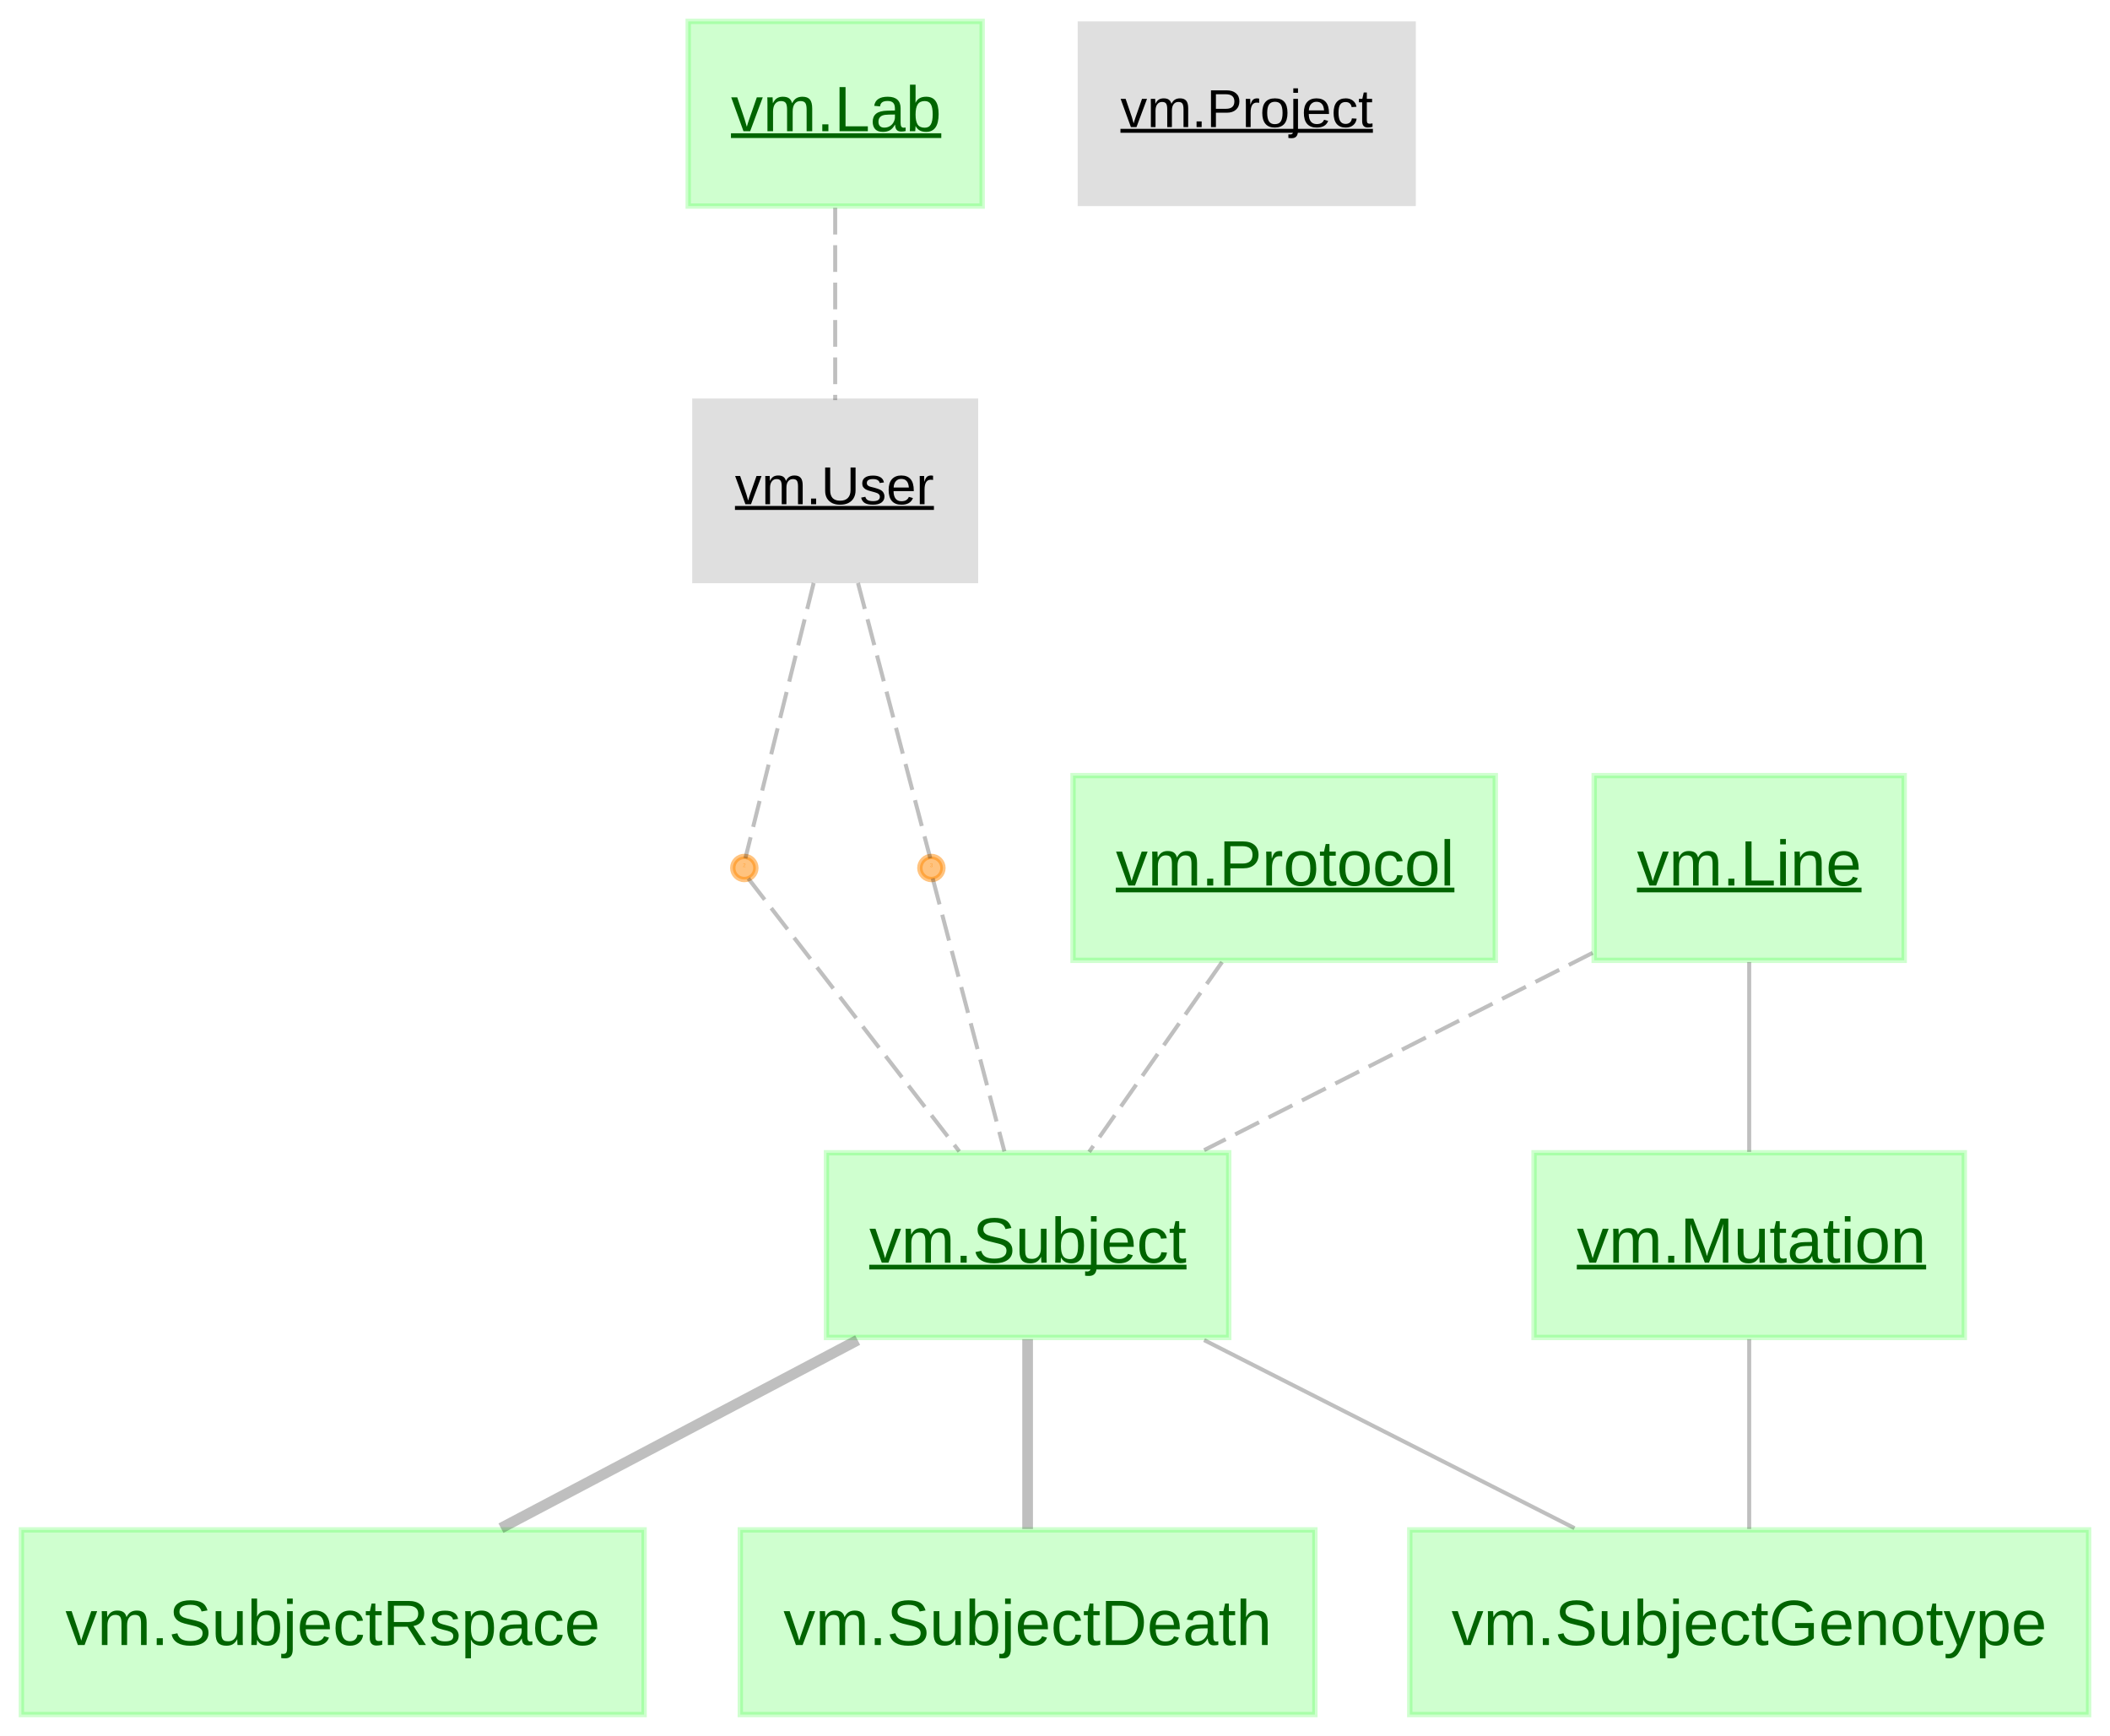
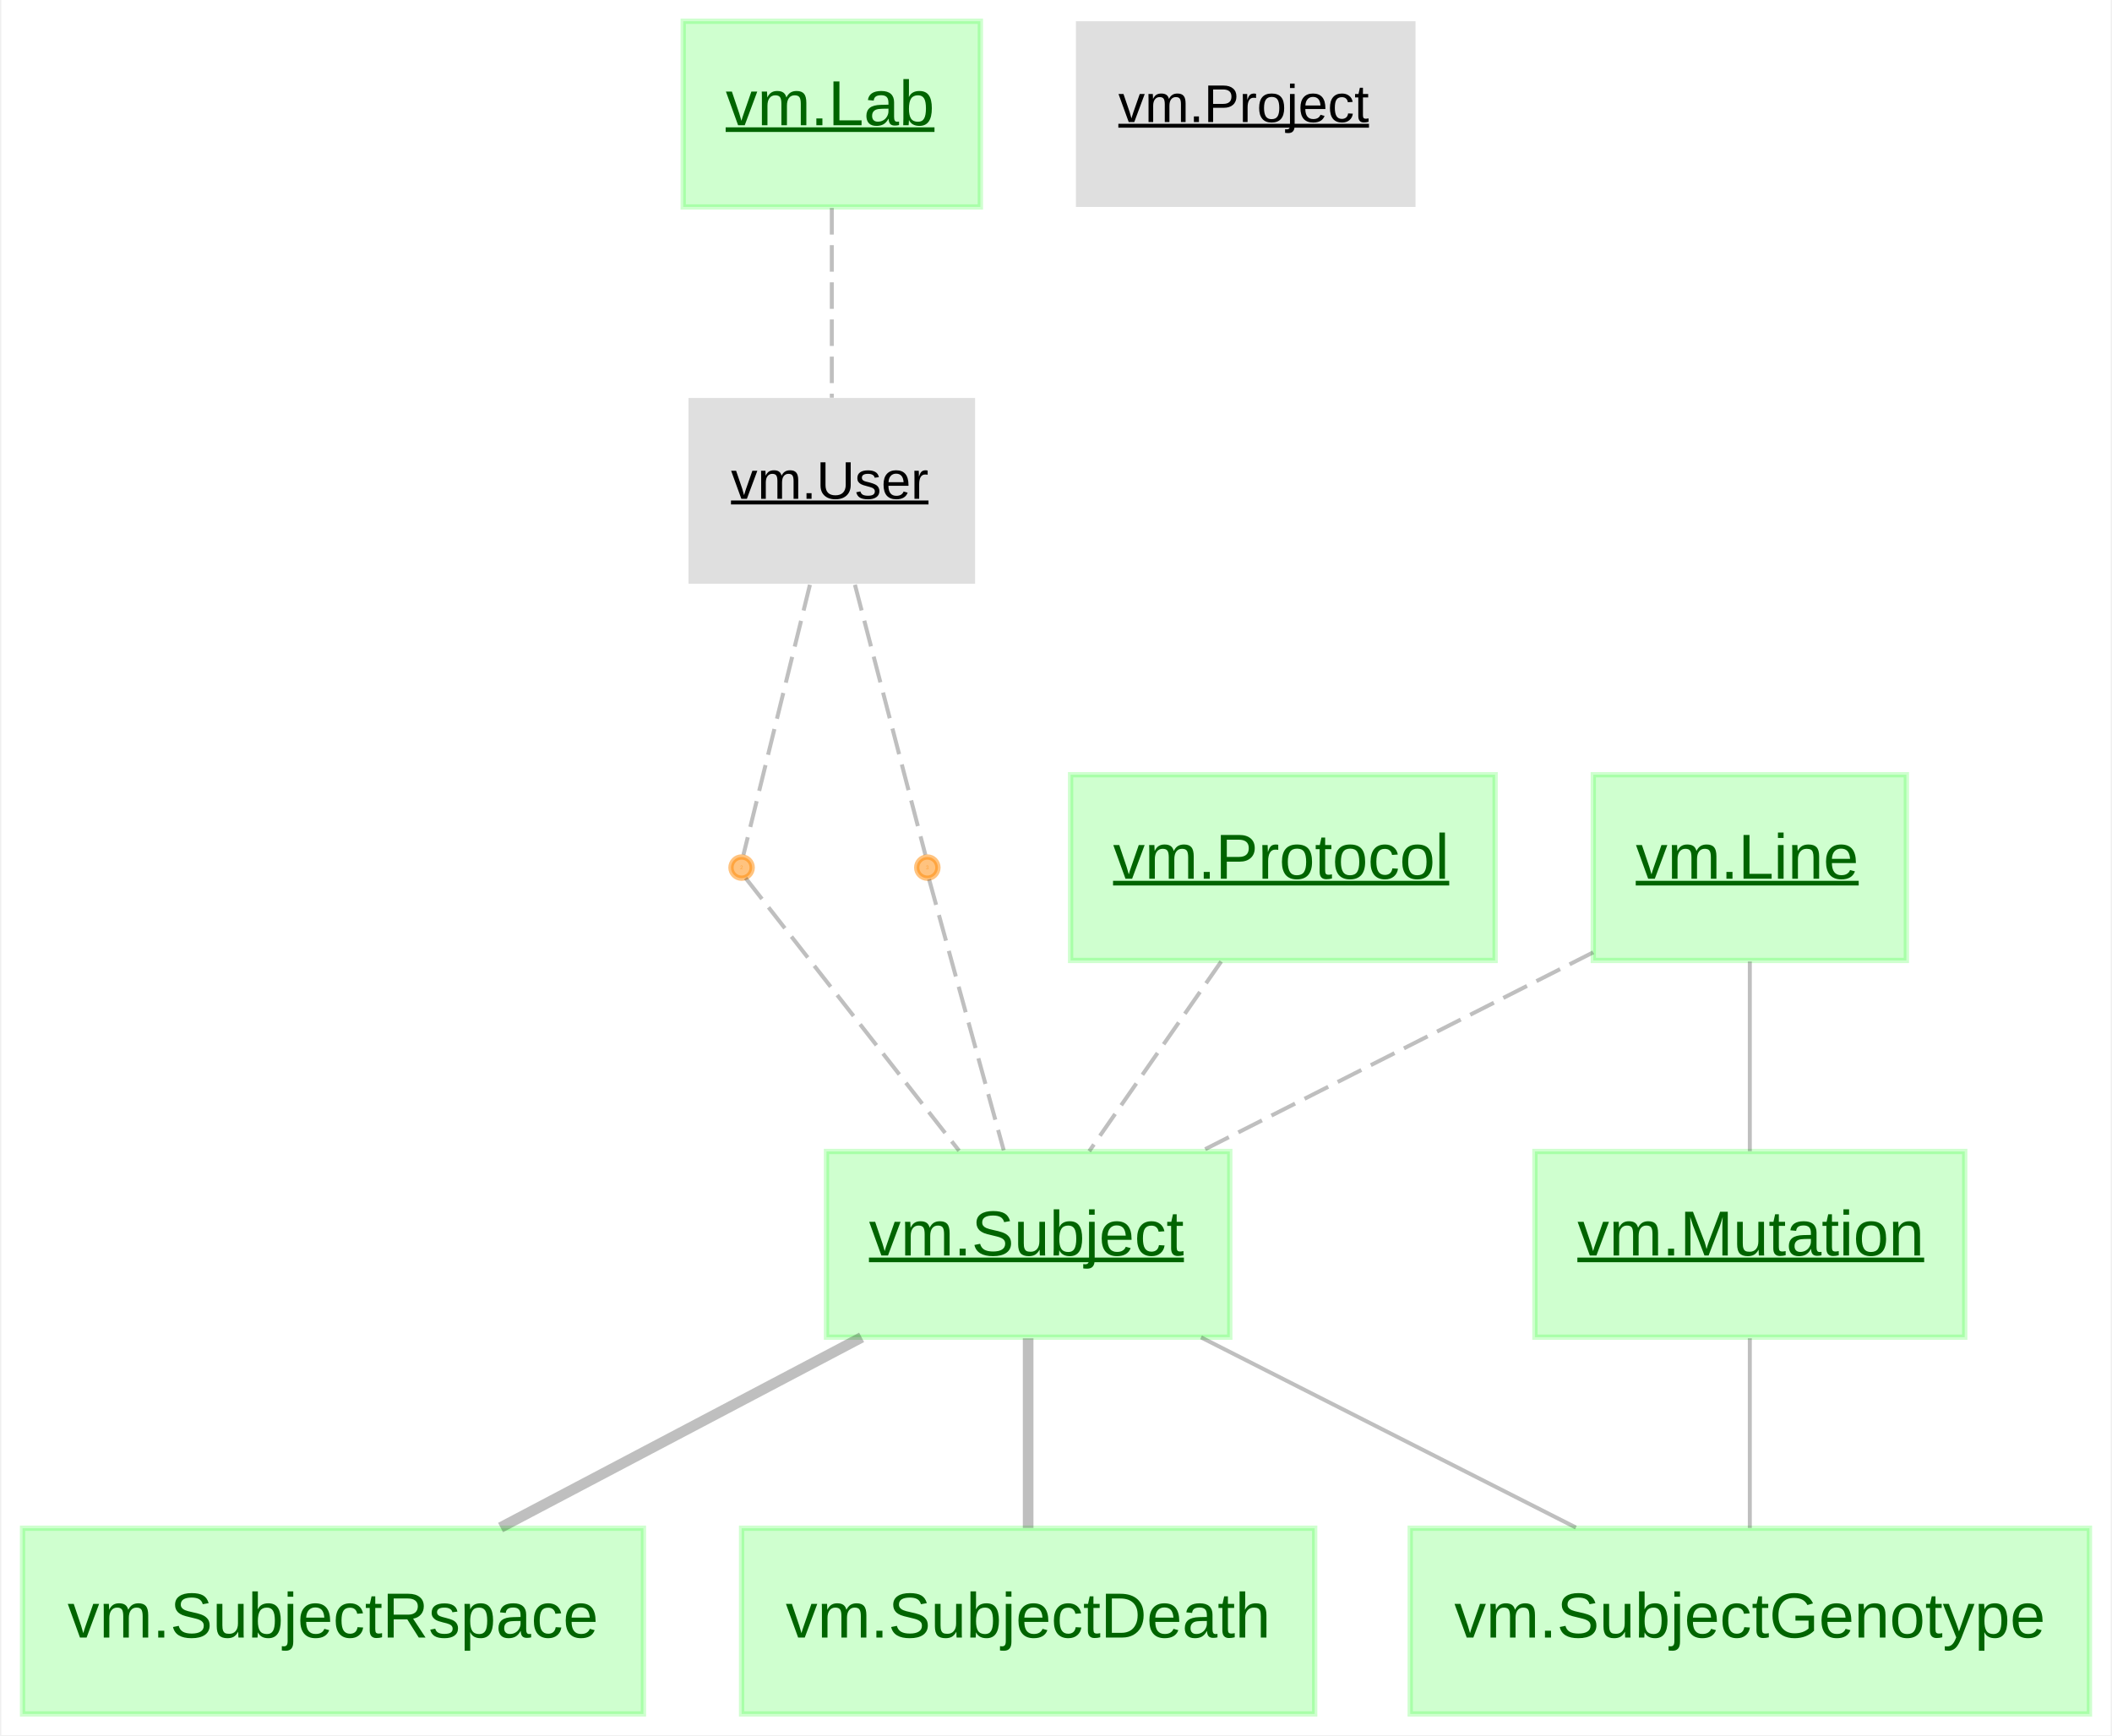
- <svg xmlns="http://www.w3.org/2000/svg" xmlns:xlink="http://www.w3.org/1999/xlink" width="395pt" height="325pt" viewBox="0.00 0.00 394.75 324.80">
-   <g id="graph0" class="graph" transform="scale(1 1) rotate(0) translate(4 320.8)">
-     <polygon fill="white" stroke="none" points="-4,4 -4,-320.8 390.75,-320.8 390.75,4 -4,4" />
+ <svg xmlns="http://www.w3.org/2000/svg" xmlns:xlink="http://www.w3.org/1999/xlink" width="398pt" height="327pt" viewBox="0.00 0.00 397.50 327.00">
+   <g id="graph0" class="graph" transform="scale(1 1) rotate(0) translate(4 323)">
+     <polygon fill="white" stroke="transparent" points="-4,4 -4,-323 393.5,-323 393.5,4 -4,4" />
    <g id="node1" class="node">
-       <ellipse fill="#ff8800" fill-opacity="0.502" stroke="#ff8800" stroke-opacity="0.502" cx="135.25" cy="-158.4" rx="2.16" ry="2.16" />
-       <text text-anchor="middle" x="135.25" y="-158.58" font-family="arial" font-size="1.00" fill="#ff8800" fill-opacity="0.502">2</text>
+       <ellipse fill="#ff8800" fill-opacity="0.502" stroke="#ff8800" stroke-opacity="0.502" cx="135.5" cy="-159.5" rx="2" ry="2" />
+       <text text-anchor="middle" x="135.5" y="-159.2" font-family="arial" font-size="1.00" fill="#ff8800" fill-opacity="0.502">2</text>
    </g>
    <g id="node6" class="node">
      <g id="a_node6">
        <a xlink:title="subject               ------------------------------ earmark               sex                   birth_date            death_date=null       generation=&quot;&quot;         parent_ids            → vm.User.proj(owner_id=&quot;user_id&quot;) → vm.User.proj(responsible_id=&quot;user_id&quot;) → vm.Line → vm.Protocol ">
-           <polygon fill="#00ff00" fill-opacity="0.188" stroke="#00ff00" stroke-opacity="0.188" points="225.88,-105.12 150.62,-105.12 150.62,-70.56 225.88,-70.56 225.88,-105.12" />
-           <text text-anchor="start" x="158.62" y="-84.56" font-family="arial" text-decoration="underline" font-size="12.00" fill="darkgreen">vm.Subject</text>
+           <polygon fill="#00ff00" fill-opacity="0.188" stroke="#00ff00" stroke-opacity="0.188" points="227.5,-106 151.5,-106 151.5,-71 227.5,-71 227.5,-106" />
+           <text text-anchor="start" x="159.5" y="-86.4" font-family="arial" text-decoration="underline" font-size="12.00" fill="darkgreen">vm.Subject</text>
        </a>
      </g>
    </g>
    <g id="edge1" class="edge">
-       <path fill="none" stroke="#000000" stroke-width="0.75" stroke-dasharray="5,2" stroke-opacity="0.251" d="M136,-156.43C140.23,-150.96 161.41,-123.56 175.47,-105.37" />
+       <path fill="none" stroke="#000000" stroke-width="0.75" stroke-dasharray="5,2" stroke-opacity="0.251" d="M136.26,-157.52C140.57,-152.02 162.15,-124.45 176.48,-106.14" />
    </g>
    <g id="node2" class="node">
-       <ellipse fill="#ff8800" fill-opacity="0.502" stroke="#ff8800" stroke-opacity="0.502" cx="170.25" cy="-158.4" rx="2.16" ry="2.16" />
-       <text text-anchor="middle" x="170.25" y="-158.58" font-family="arial" font-size="1.00" fill="#ff8800" fill-opacity="0.502">3</text>
+       <ellipse fill="#ff8800" fill-opacity="0.502" stroke="#ff8800" stroke-opacity="0.502" cx="170.5" cy="-159.5" rx="2" ry="2" />
+       <text text-anchor="middle" x="170.5" y="-159.2" font-family="arial" font-size="1.00" fill="#ff8800" fill-opacity="0.502">3</text>
    </g>
    <g id="edge2" class="edge">
-       <path fill="none" stroke="#000000" stroke-width="0.75" stroke-dasharray="5,2" stroke-opacity="0.251" d="M170.5,-156.43C171.94,-150.96 179.13,-123.56 183.91,-105.37" />
+       <path fill="none" stroke="#000000" stroke-width="0.75" stroke-dasharray="5,2" stroke-opacity="0.251" d="M170.83,-157.3C172.48,-151.33 179.92,-124.29 184.9,-106.22" />
    </g>
    <g id="node3" class="node">
      <g id="a_node3">
        <a xlink:title="→ vm.Subject ------------------------------ rspace_subject_id     ">
-           <polygon fill="#00ff00" fill-opacity="0.188" stroke="#00ff00" stroke-opacity="0.188" points="116.5,-34.56 0,-34.56 0,0 116.5,0 116.5,-34.56" />
-           <text text-anchor="middle" x="58.25" y="-13.01" font-family="arial" font-size="12.00" fill="darkgreen">vm.SubjectRspace</text>
+           <polygon fill="#00ff00" fill-opacity="0.188" stroke="#00ff00" stroke-opacity="0.188" points="117,-35 0,-35 0,0 117,0 117,-35" />
+           <text text-anchor="middle" x="58.5" y="-14.4" font-family="arial" font-size="12.00" fill="darkgreen">vm.SubjectRspace</text>
        </a>
      </g>
    </g>
    <g id="node4" class="node">
      <g id="a_node4">
        <a xlink:title="→ vm.Subject → vm.Mutation ------------------------------ genotype              ">
-           <polygon fill="#00ff00" fill-opacity="0.188" stroke="#00ff00" stroke-opacity="0.188" points="386.75,-34.56 259.75,-34.56 259.75,0 386.75,0 386.75,-34.56" />
-           <text text-anchor="middle" x="323.25" y="-13.01" font-family="arial" font-size="12.00" fill="darkgreen">vm.SubjectGenotype</text>
+           <polygon fill="#00ff00" fill-opacity="0.188" stroke="#00ff00" stroke-opacity="0.188" points="389.5,-35 261.5,-35 261.5,0 389.5,0 389.5,-35" />
+           <text text-anchor="middle" x="325.5" y="-14.4" font-family="arial" font-size="12.00" fill="darkgreen">vm.SubjectGenotype</text>
        </a>
      </g>
    </g>
    <g id="node5" class="node">
      <g id="a_node5">
        <a xlink:title="→ vm.Subject ------------------------------ death_date            cause                 ">
-           <polygon fill="#00ff00" fill-opacity="0.188" stroke="#00ff00" stroke-opacity="0.188" points="242,-34.56 134.5,-34.56 134.5,0 242,0 242,-34.56" />
-           <text text-anchor="middle" x="188.25" y="-13.01" font-family="arial" font-size="12.00" fill="darkgreen">vm.SubjectDeath</text>
+           <polygon fill="#00ff00" fill-opacity="0.188" stroke="#00ff00" stroke-opacity="0.188" points="243.5,-35 135.5,-35 135.5,0 243.5,0 243.5,-35" />
+           <text text-anchor="middle" x="189.5" y="-14.4" font-family="arial" font-size="12.00" fill="darkgreen">vm.SubjectDeath</text>
        </a>
      </g>
    </g>
    <g id="edge3" class="edge">
-       <path fill="none" stroke="#000000" stroke-width="2" stroke-opacity="0.251" d="M156.45,-70.07C136.15,-59.36 109.95,-45.55 89.72,-34.88" />
+       <path fill="none" stroke="#000000" stroke-width="2" stroke-opacity="0.251" d="M158.12,-70.97C137.53,-60.13 110.7,-46 90.08,-35.13" />
    </g>
    <g id="edge4" class="edge">
-       <path fill="none" stroke="#000000" stroke-width="0.75" stroke-opacity="0.251" d="M221.27,-70.07C242.35,-59.36 269.56,-45.55 290.57,-34.88" />
+       <path fill="none" stroke="#000000" stroke-width="0.75" stroke-opacity="0.251" d="M222.08,-70.97C243.45,-60.13 271.3,-46 292.72,-35.13" />
    </g>
    <g id="edge5" class="edge">
-       <path fill="none" stroke="#000000" stroke-width="2" stroke-opacity="0.251" d="M188.25,-70.24C188.25,-59.46 188.25,-45.47 188.25,-34.72" />
+       <path fill="none" stroke="#000000" stroke-width="2" stroke-opacity="0.251" d="M189.5,-70.8C189.5,-59.95 189.5,-45.87 189.5,-35.05" />
    </g>
    <g id="node7" class="node">
      <g id="a_node7">
        <a xlink:title="protocol              ------------------------------ protocol_description=&quot;&quot;  ">
-           <polygon fill="#00ff00" fill-opacity="0.188" stroke="#00ff00" stroke-opacity="0.188" points="275.75,-175.68 196.75,-175.68 196.75,-141.12 275.75,-141.12 275.75,-175.68" />
-           <text text-anchor="start" x="204.75" y="-155.12" font-family="arial" text-decoration="underline" font-size="12.00" fill="darkgreen">vm.Protocol</text>
+           <polygon fill="#00ff00" fill-opacity="0.188" stroke="#00ff00" stroke-opacity="0.188" points="277.5,-177 197.5,-177 197.5,-142 277.5,-142 277.5,-177" />
+           <text text-anchor="start" x="205.5" y="-157.4" font-family="arial" text-decoration="underline" font-size="12.00" fill="darkgreen">vm.Protocol</text>
        </a>
      </g>
    </g>
    <g id="edge6" class="edge">
-       <path fill="none" stroke="#000000" stroke-width="0.75" stroke-dasharray="5,2" stroke-opacity="0.251" d="M224.63,-140.8C217.08,-130.02 207.29,-116.03 199.76,-105.28" />
+       <path fill="none" stroke="#000000" stroke-width="0.75" stroke-dasharray="5,2" stroke-opacity="0.251" d="M225.88,-141.8C218.33,-130.95 208.54,-116.87 201.01,-106.05" />
    </g>
    <g id="node8" class="node">
      <g id="a_node8">
        <a xlink:title="→ vm.Line mutation_id           ------------------------------ description=&quot;&quot;        ">
-           <polygon fill="#00ff00" fill-opacity="0.188" stroke="#00ff00" stroke-opacity="0.188" points="363.5,-105.12 283,-105.12 283,-70.56 363.5,-70.56 363.5,-105.12" />
-           <text text-anchor="start" x="291" y="-84.56" font-family="arial" text-decoration="underline" font-size="12.00" fill="darkgreen">vm.Mutation</text>
+           <polygon fill="#00ff00" fill-opacity="0.188" stroke="#00ff00" stroke-opacity="0.188" points="366,-106 285,-106 285,-71 366,-71 366,-106" />
+           <text text-anchor="start" x="293" y="-86.4" font-family="arial" text-decoration="underline" font-size="12.00" fill="darkgreen">vm.Mutation</text>
        </a>
      </g>
    </g>
    <g id="edge7" class="edge">
-       <path fill="none" stroke="#000000" stroke-width="0.75" stroke-opacity="0.251" d="M323.25,-70.24C323.25,-59.46 323.25,-45.47 323.25,-34.72" />
+       <path fill="none" stroke="#000000" stroke-width="0.75" stroke-opacity="0.251" d="M325.5,-70.8C325.5,-59.95 325.5,-45.87 325.5,-35.05" />
    </g>
    <g id="node9" class="node">
      <g id="a_node9">
        <a xlink:title="line                  ------------------------------ line_name=&quot;&quot;          is_active             ">
-           <polygon fill="#00ff00" fill-opacity="0.188" stroke="#00ff00" stroke-opacity="0.188" points="352.25,-175.68 294.25,-175.68 294.25,-141.12 352.25,-141.12 352.25,-175.68" />
-           <text text-anchor="start" x="302.25" y="-155.12" font-family="arial" text-decoration="underline" font-size="12.00" fill="darkgreen">vm.Line</text>
+           <polygon fill="#00ff00" fill-opacity="0.188" stroke="#00ff00" stroke-opacity="0.188" points="355,-177 296,-177 296,-142 355,-142 355,-177" />
+           <text text-anchor="start" x="304" y="-157.4" font-family="arial" text-decoration="underline" font-size="12.00" fill="darkgreen">vm.Line</text>
        </a>
      </g>
    </g>
    <g id="edge8" class="edge">
-       <path fill="none" stroke="#000000" stroke-width="0.75" stroke-dasharray="5,2" stroke-opacity="0.251" d="M293.96,-142.52C272.55,-131.65 243.51,-116.9 221.28,-105.61" />
+       <path fill="none" stroke="#000000" stroke-width="0.75" stroke-dasharray="5,2" stroke-opacity="0.251" d="M295.99,-143.53C274.27,-132.51 244.74,-117.53 222.29,-106.14" />
    </g>
    <g id="edge9" class="edge">
-       <path fill="none" stroke="#000000" stroke-width="0.75" stroke-opacity="0.251" d="M323.25,-140.8C323.25,-130.02 323.25,-116.03 323.25,-105.28" />
+       <path fill="none" stroke="#000000" stroke-width="0.75" stroke-opacity="0.251" d="M325.5,-141.8C325.5,-130.95 325.5,-116.87 325.5,-106.05" />
    </g>
    <g id="node10" class="node">
      <g id="a_node10">
        <a xlink:title="lab                   ------------------------------ lab_name              institution           address               ">
-           <polygon fill="#00ff00" fill-opacity="0.188" stroke="#00ff00" stroke-opacity="0.188" points="179.75,-316.8 124.75,-316.8 124.75,-282.24 179.75,-282.24 179.75,-316.8" />
-           <text text-anchor="start" x="132.75" y="-296.25" font-family="arial" text-decoration="underline" font-size="12.00" fill="darkgreen">vm.Lab</text>
+           <polygon fill="#00ff00" fill-opacity="0.188" stroke="#00ff00" stroke-opacity="0.188" points="180.5,-319 124.5,-319 124.5,-284 180.5,-284 180.5,-319" />
+           <text text-anchor="start" x="132.5" y="-299.4" font-family="arial" text-decoration="underline" font-size="12.00" fill="darkgreen">vm.Lab</text>
        </a>
      </g>
    </g>
    <g id="node11" class="node">
      <g id="a_node11">
        <a xlink:title="user_id               ------------------------------ name                  shorthand=&quot;&quot;          initials=&quot;&quot;           email=&quot;&quot;              → [nullable] vm.Lab ">
-           <polygon fill="#000000" fill-opacity="0.125" stroke="none" points="179,-246.24 125.5,-246.24 125.5,-211.68 179,-211.68 179,-246.24" />
-           <text text-anchor="start" x="133.5" y="-226.46" font-family="arial" text-decoration="underline" font-size="10.00">vm.User</text>
+           <polygon fill="#000000" fill-opacity="0.125" stroke="transparent" points="179.5,-248 125.5,-248 125.5,-213 179.5,-213 179.5,-248" />
+           <text text-anchor="start" x="133.5" y="-229" font-family="arial" text-decoration="underline" font-size="10.00">vm.User</text>
        </a>
      </g>
    </g>
    <g id="edge10" class="edge">
-       <path fill="none" stroke="#000000" stroke-width="0.75" stroke-dasharray="5,2" stroke-opacity="0.251" d="M152.25,-281.92C152.25,-270.99 152.25,-256.74 152.25,-245.93" />
+       <path fill="none" stroke="#000000" stroke-width="0.75" stroke-dasharray="5,2" stroke-opacity="0.251" d="M152.5,-283.8C152.5,-272.95 152.5,-258.87 152.5,-248.05" />
    </g>
    <g id="edge11" class="edge">
-       <path fill="none" stroke="#000000" stroke-width="0.75" stroke-dasharray="5,2" stroke-opacity="0.251" d="M148.22,-211.71C143.67,-193.34 136.71,-165.3 135.45,-160.21" />
+       <path fill="none" stroke="#000000" stroke-width="0.75" stroke-dasharray="5,2" stroke-opacity="0.251" d="M148.38,-212.8C143.98,-194.93 137.42,-168.29 135.85,-161.91" />
    </g>
    <g id="edge12" class="edge">
-       <path fill="none" stroke="#000000" stroke-width="0.75" stroke-dasharray="5,2" stroke-opacity="0.251" d="M156.52,-211.71C161.34,-193.34 168.7,-165.3 170.04,-160.21" />
+       <path fill="none" stroke="#000000" stroke-width="0.75" stroke-dasharray="5,2" stroke-opacity="0.251" d="M156.86,-212.8C161.52,-194.93 168.47,-168.29 170.13,-161.91" />
    </g>
    <g id="node12" class="node">
      <g id="a_node12">
        <a xlink:title="project               ------------------------------ project_description=&quot;&quot;  ">
-           <polygon fill="#000000" fill-opacity="0.125" stroke="none" points="260.88,-316.8 197.62,-316.8 197.62,-282.24 260.88,-282.24 260.88,-316.8" />
-           <text text-anchor="start" x="205.62" y="-297.02" font-family="arial" text-decoration="underline" font-size="10.00">vm.Project</text>
+           <polygon fill="#000000" fill-opacity="0.125" stroke="transparent" points="262.5,-319 198.5,-319 198.5,-284 262.5,-284 262.5,-319" />
+           <text text-anchor="start" x="206.5" y="-300" font-family="arial" text-decoration="underline" font-size="10.00">vm.Project</text>
        </a>
      </g>
    </g>
  </g>
</svg>
